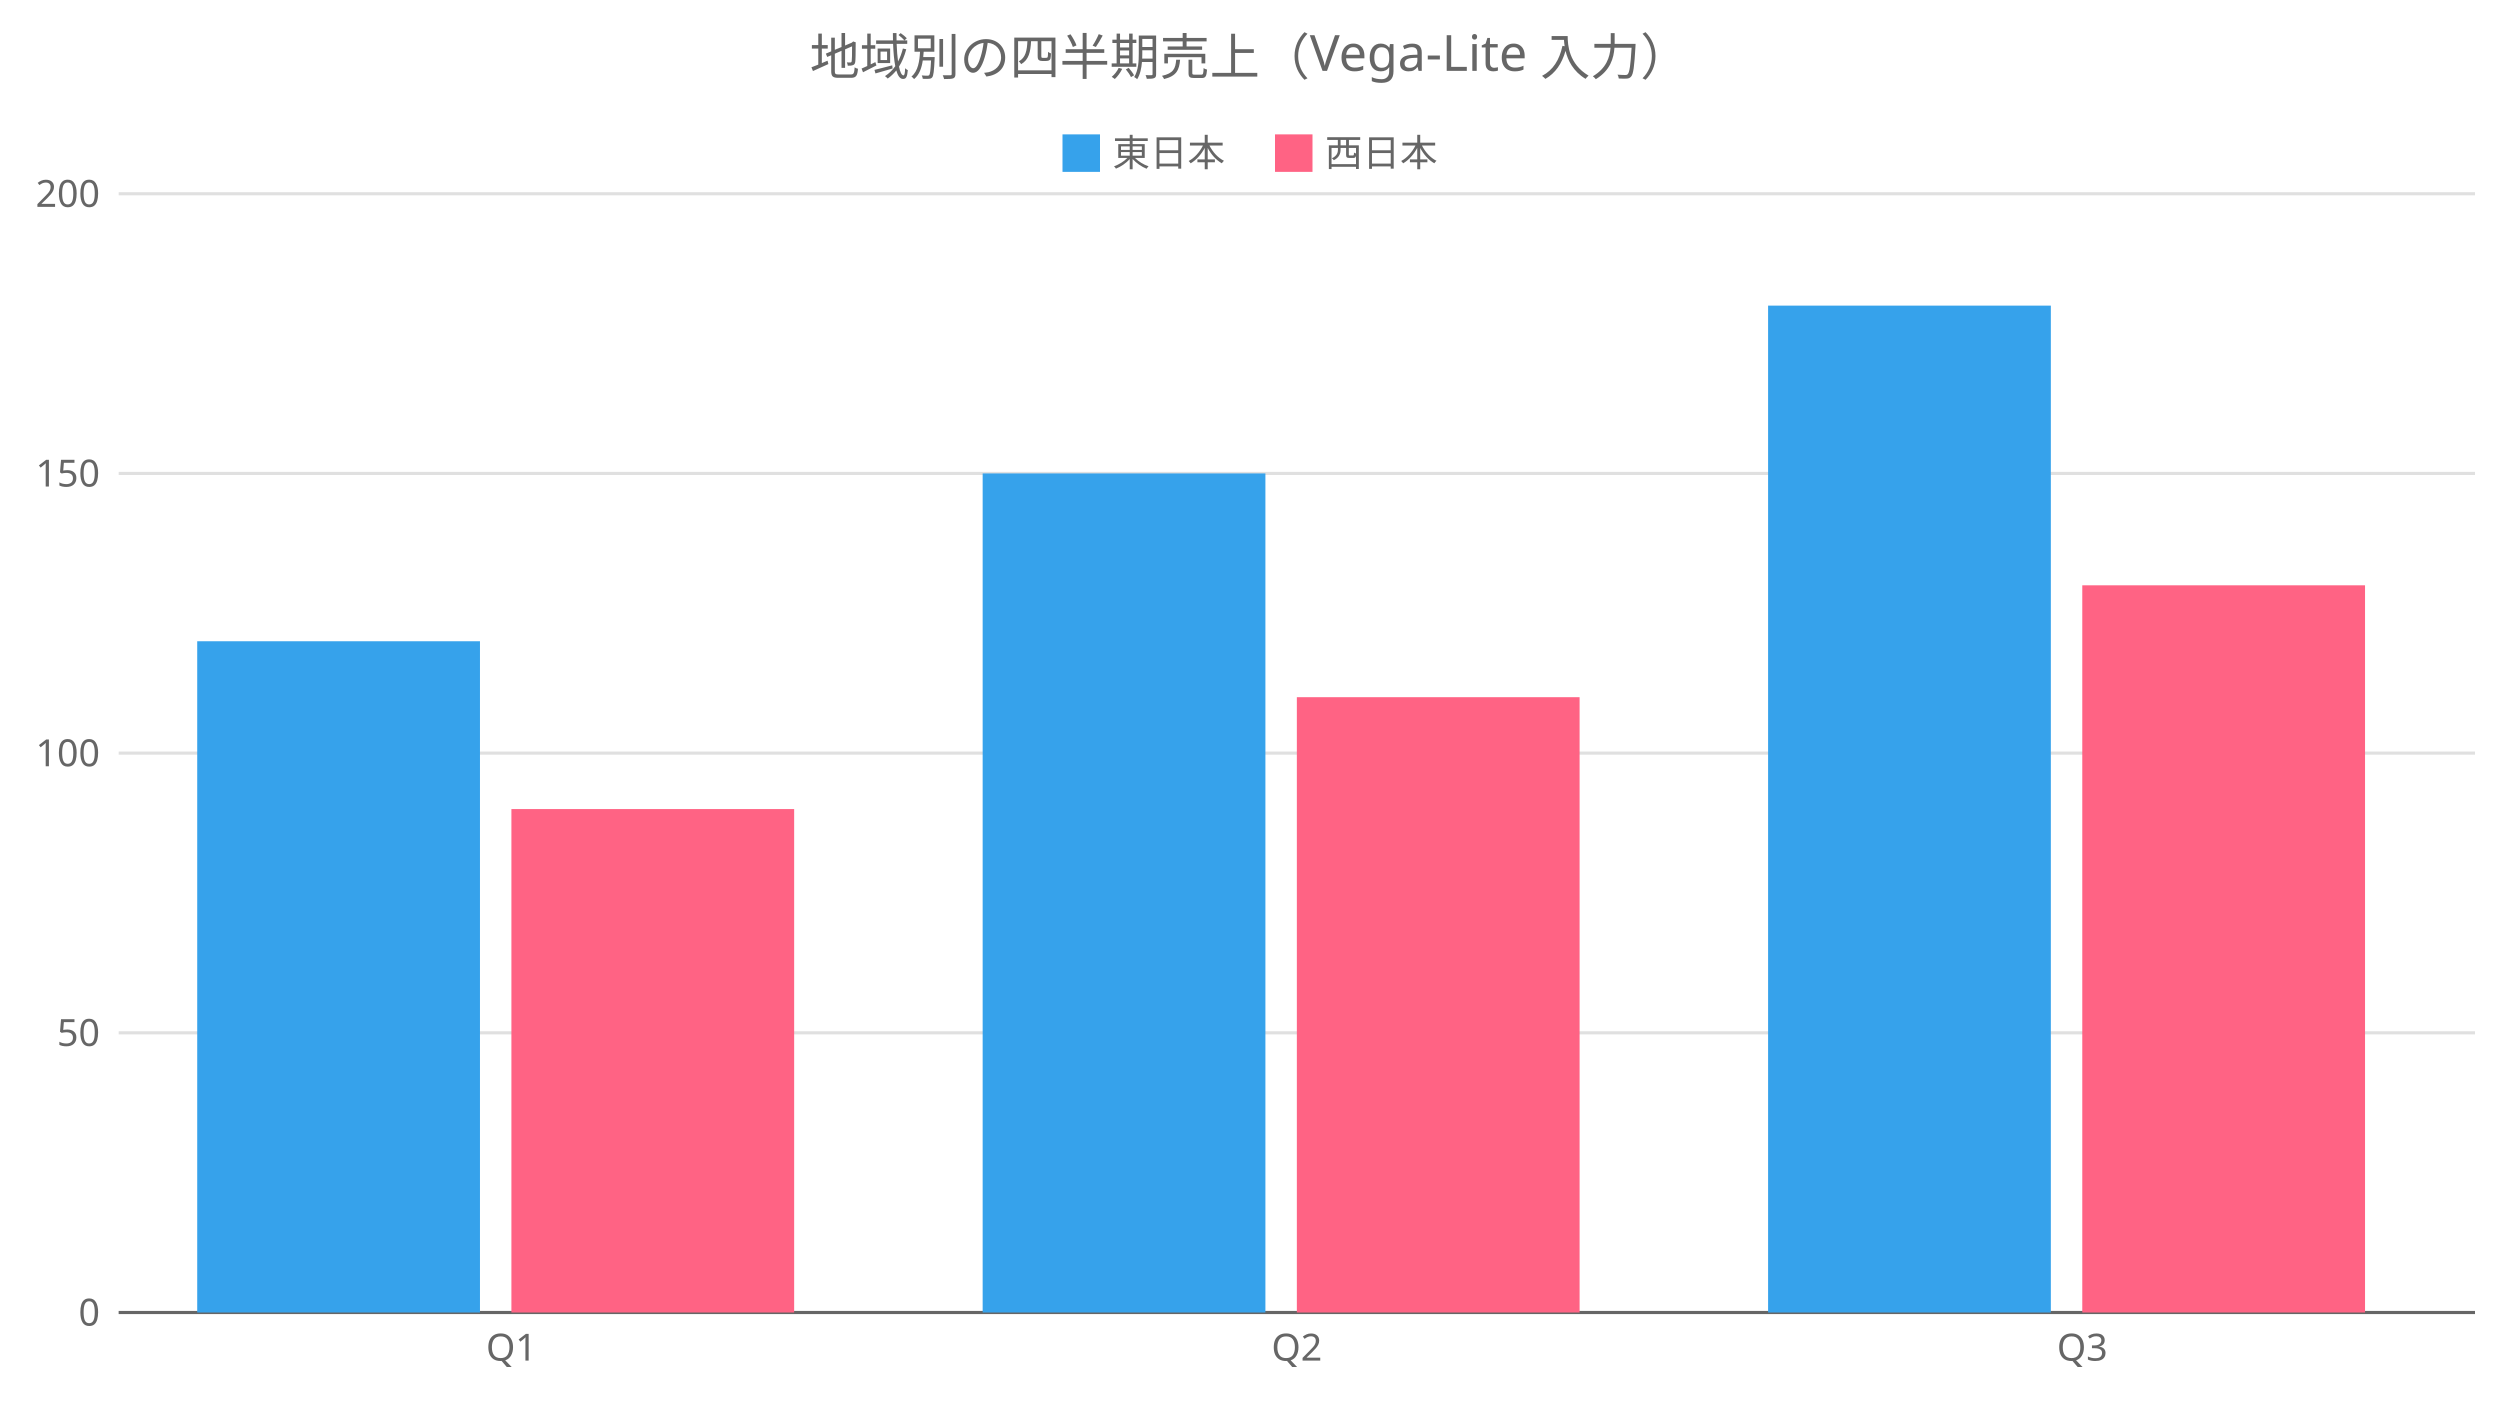
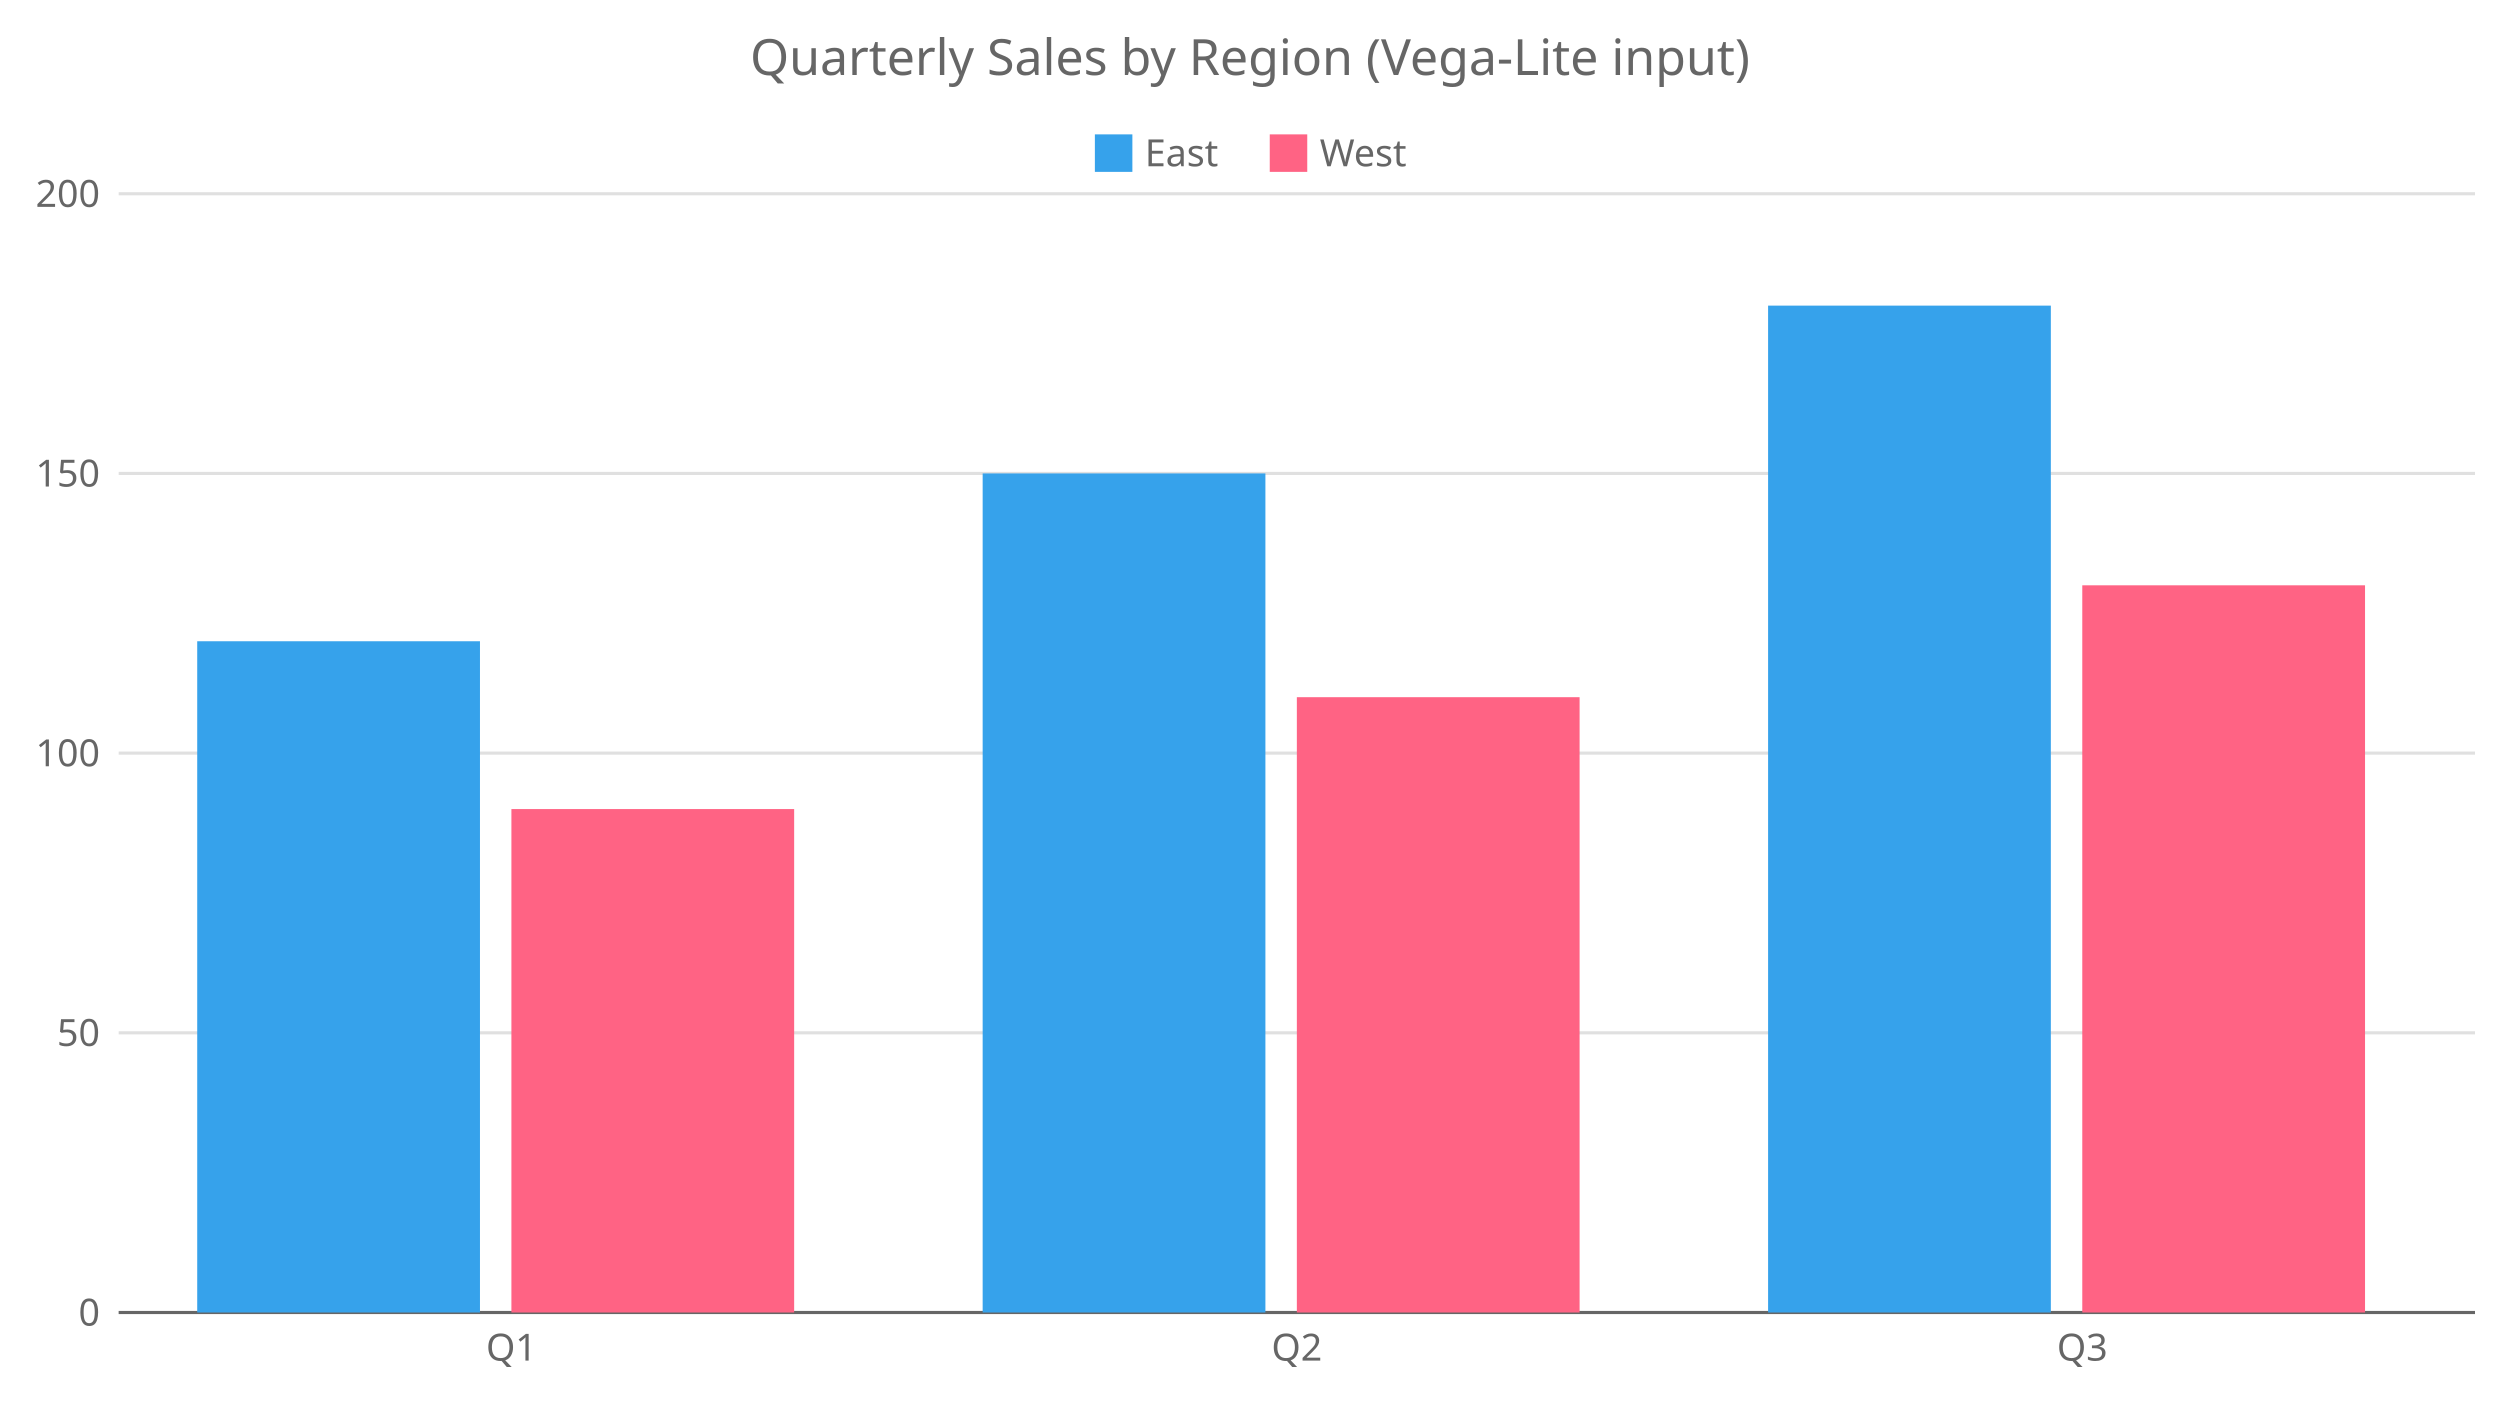
<svg xmlns="http://www.w3.org/2000/svg" width="800" height="450" viewBox="0 0 800 450">
-   <text x="400" y="24" font-family="Noto Sans JP, sans-serif" font-size="16" text-anchor="middle" fill="#666666">地域別の四半期売上（Vega-Lite 入力）</text>
+   <text x="400" y="24" font-family="Noto Sans JP, sans-serif" font-size="16" text-anchor="middle" fill="#666666">Quarterly Sales by Region (Vega-Lite input)</text>
  <line x1="37.98" y1="420" x2="792" y2="420" stroke="#e0e0e0" stroke-width="1" />
  <text x="31.98" y="424.2" font-family="Noto Sans JP, sans-serif" font-size="12" text-anchor="end" fill="#666666">0</text>
  <line x1="37.98" y1="330.5" x2="792" y2="330.5" stroke="#e0e0e0" stroke-width="1" />
  <text x="31.98" y="334.7" font-family="Noto Sans JP, sans-serif" font-size="12" text-anchor="end" fill="#666666">50</text>
  <line x1="37.98" y1="241" x2="792" y2="241" stroke="#e0e0e0" stroke-width="1" />
  <text x="31.98" y="245.2" font-family="Noto Sans JP, sans-serif" font-size="12" text-anchor="end" fill="#666666">100</text>
  <line x1="37.98" y1="151.5" x2="792" y2="151.5" stroke="#e0e0e0" stroke-width="1" />
  <text x="31.98" y="155.7" font-family="Noto Sans JP, sans-serif" font-size="12" text-anchor="end" fill="#666666">150</text>
  <line x1="37.98" y1="62" x2="792" y2="62" stroke="#e0e0e0" stroke-width="1" />
  <text x="31.98" y="66.2" font-family="Noto Sans JP, sans-serif" font-size="12" text-anchor="end" fill="#666666">200</text>
  <line x1="37.98" y1="420" x2="792" y2="420" stroke="#666666" stroke-width="1" />
  <text x="163.65" y="435.4" font-family="Noto Sans JP, sans-serif" font-size="12" text-anchor="middle" fill="#666666">Q1</text>
  <text x="414.99" y="435.4" font-family="Noto Sans JP, sans-serif" font-size="12" text-anchor="middle" fill="#666666">Q2</text>
  <text x="666.33" y="435.4" font-family="Noto Sans JP, sans-serif" font-size="12" text-anchor="middle" fill="#666666">Q3</text>
-   <rect x="340" y="43" width="12" height="12" fill="#36a2eb" />
-   <text x="356" y="53.2" font-family="Noto Sans JP, sans-serif" font-size="12" text-anchor="start" fill="#666666">東日本</text>
-   <rect x="408" y="43" width="12" height="12" fill="#ff6384" />
-   <text x="424" y="53.2" font-family="Noto Sans JP, sans-serif" font-size="12" text-anchor="start" fill="#666666">西日本</text>
+   <rect x="350.36" y="43" width="12" height="12" fill="#36a2eb" />
+   <text x="366.36" y="53.2" font-family="Noto Sans JP, sans-serif" font-size="12" text-anchor="start" fill="#666666">East</text>
+   <rect x="406.32" y="43" width="12" height="12" fill="#ff6384" />
+   <text x="422.32" y="53.2" font-family="Noto Sans JP, sans-serif" font-size="12" text-anchor="start" fill="#666666">West</text>
  <rect x="63.11" y="205.2" width="90.48" height="214.8" fill="#36a2eb" />
  <rect x="163.65" y="258.9" width="90.48" height="161.1" fill="#ff6384" />
  <rect x="314.45" y="151.5" width="90.48" height="268.5" fill="#36a2eb" />
  <rect x="414.99" y="223.1" width="90.48" height="196.9" fill="#ff6384" />
  <rect x="565.79" y="97.8" width="90.48" height="322.2" fill="#36a2eb" />
  <rect x="666.33" y="187.3" width="90.48" height="232.7" fill="#ff6384" />
</svg>
